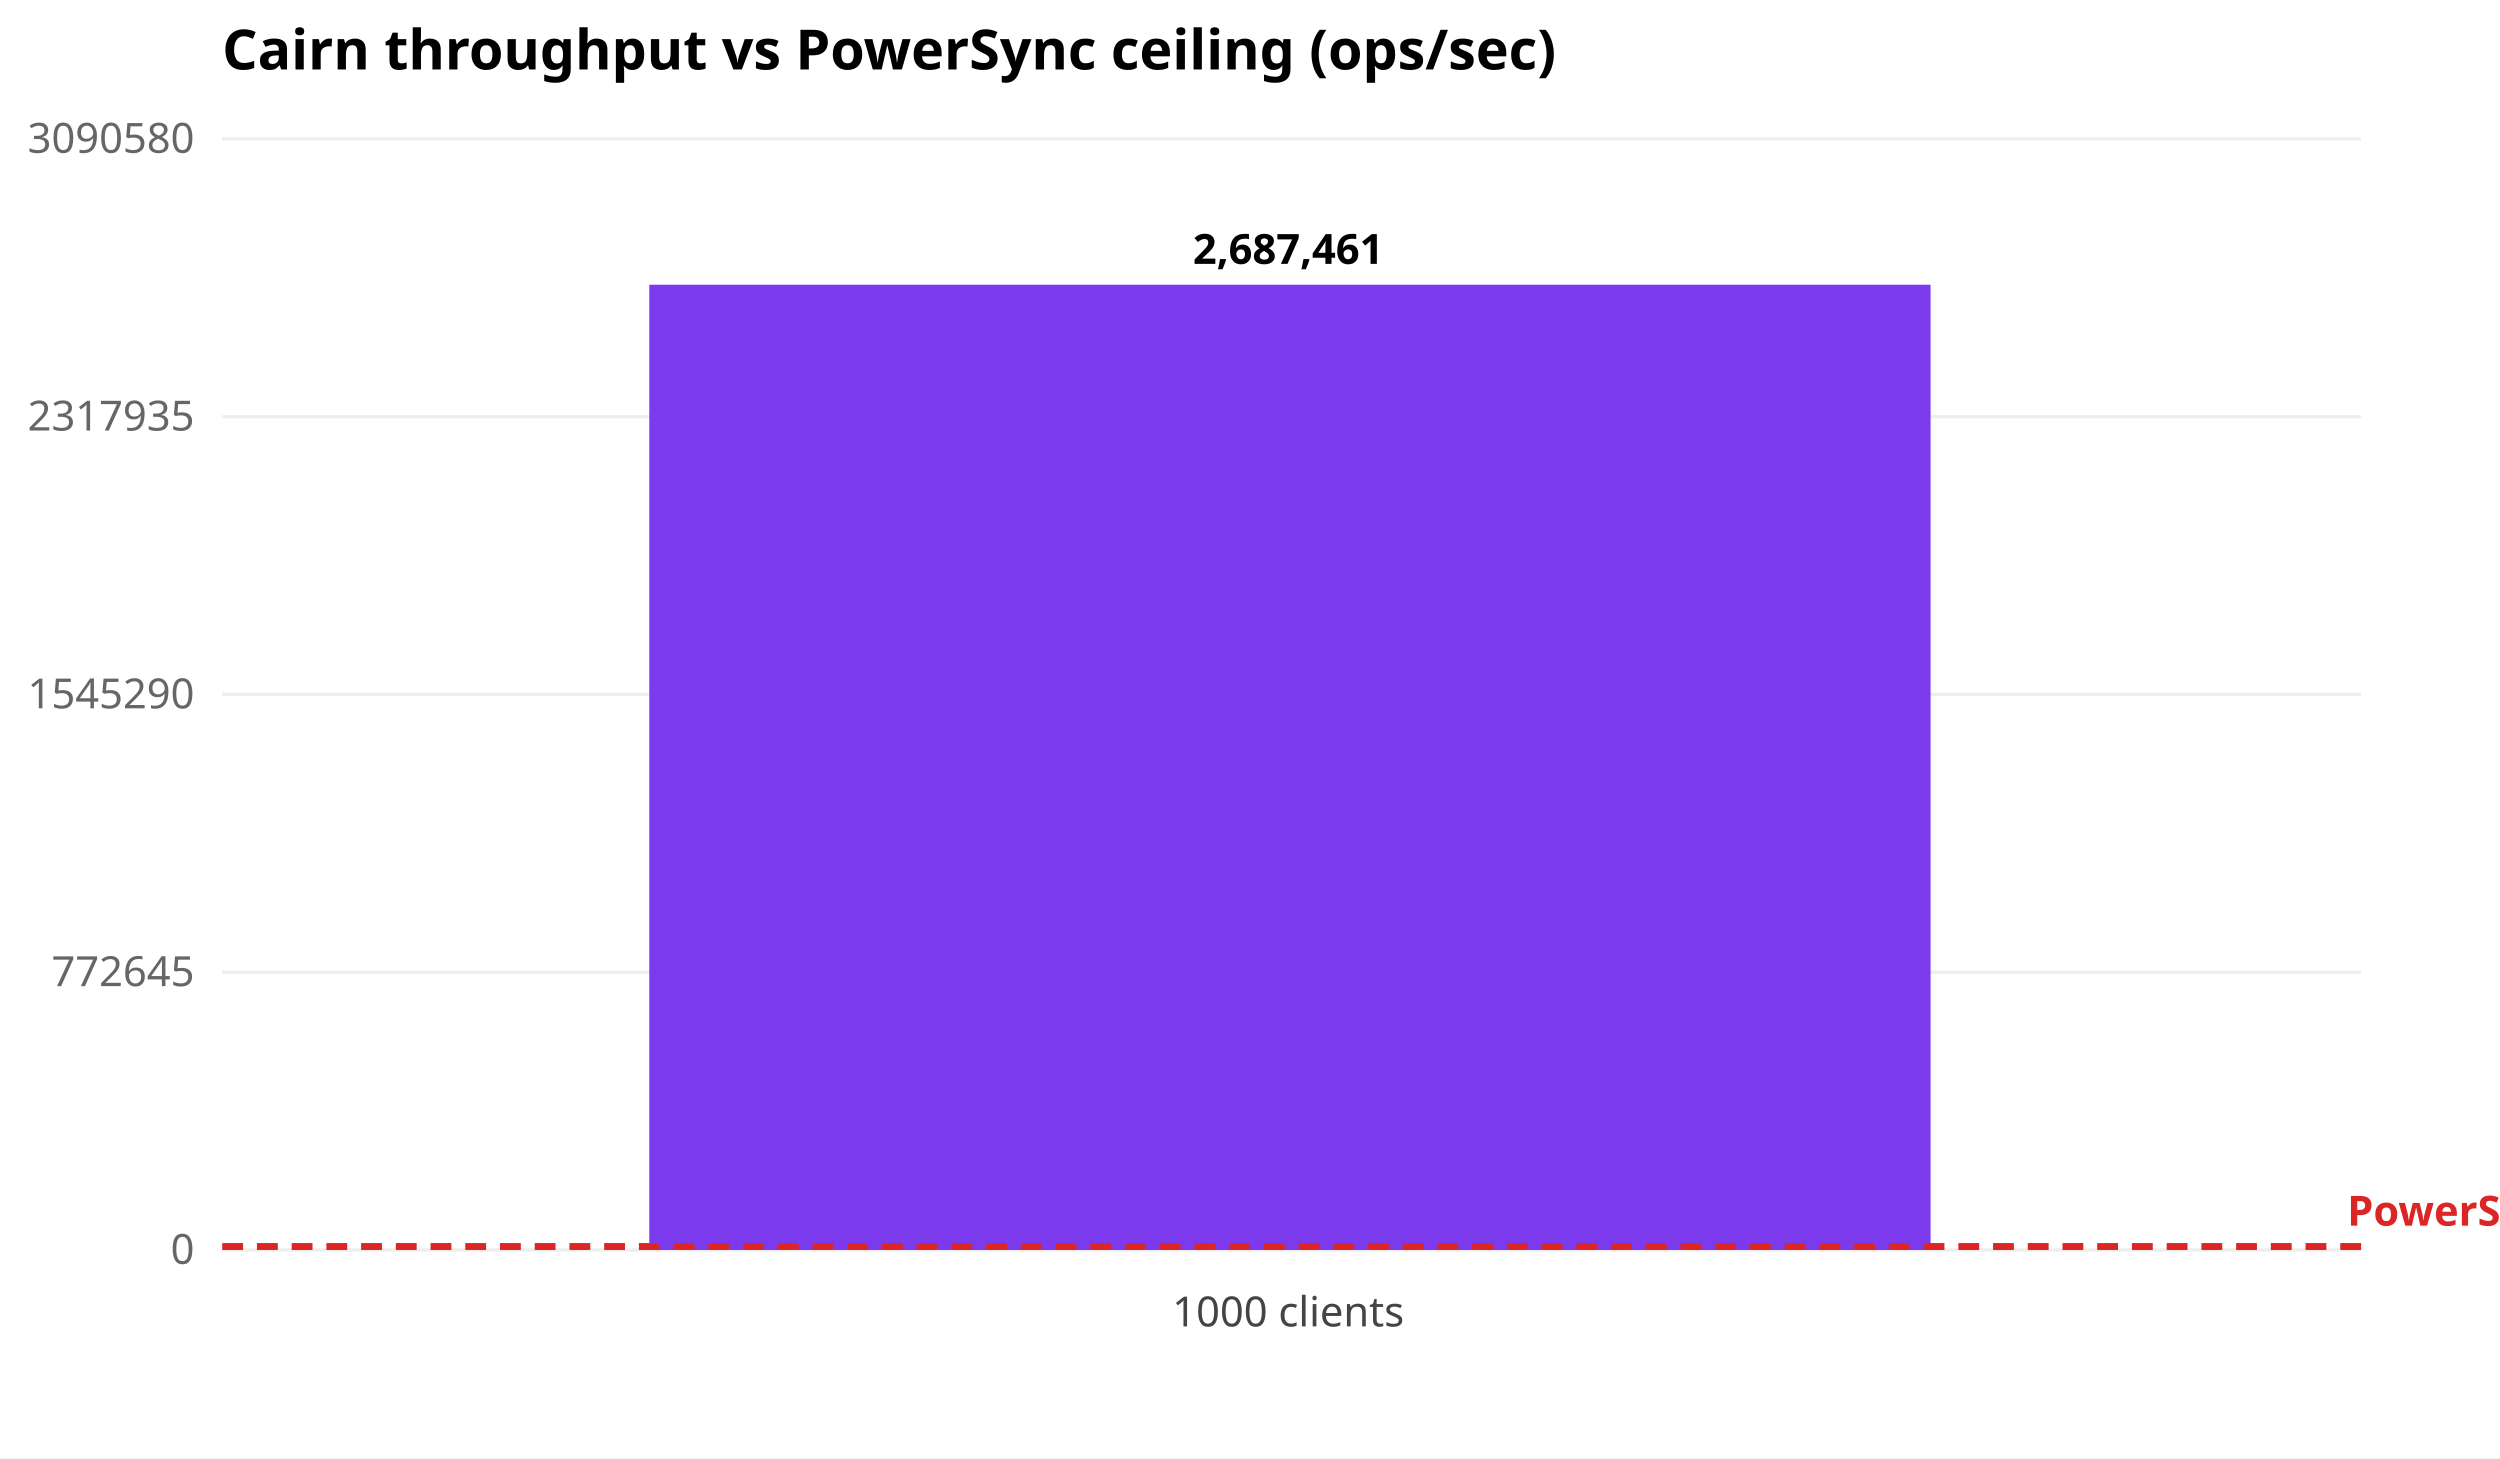
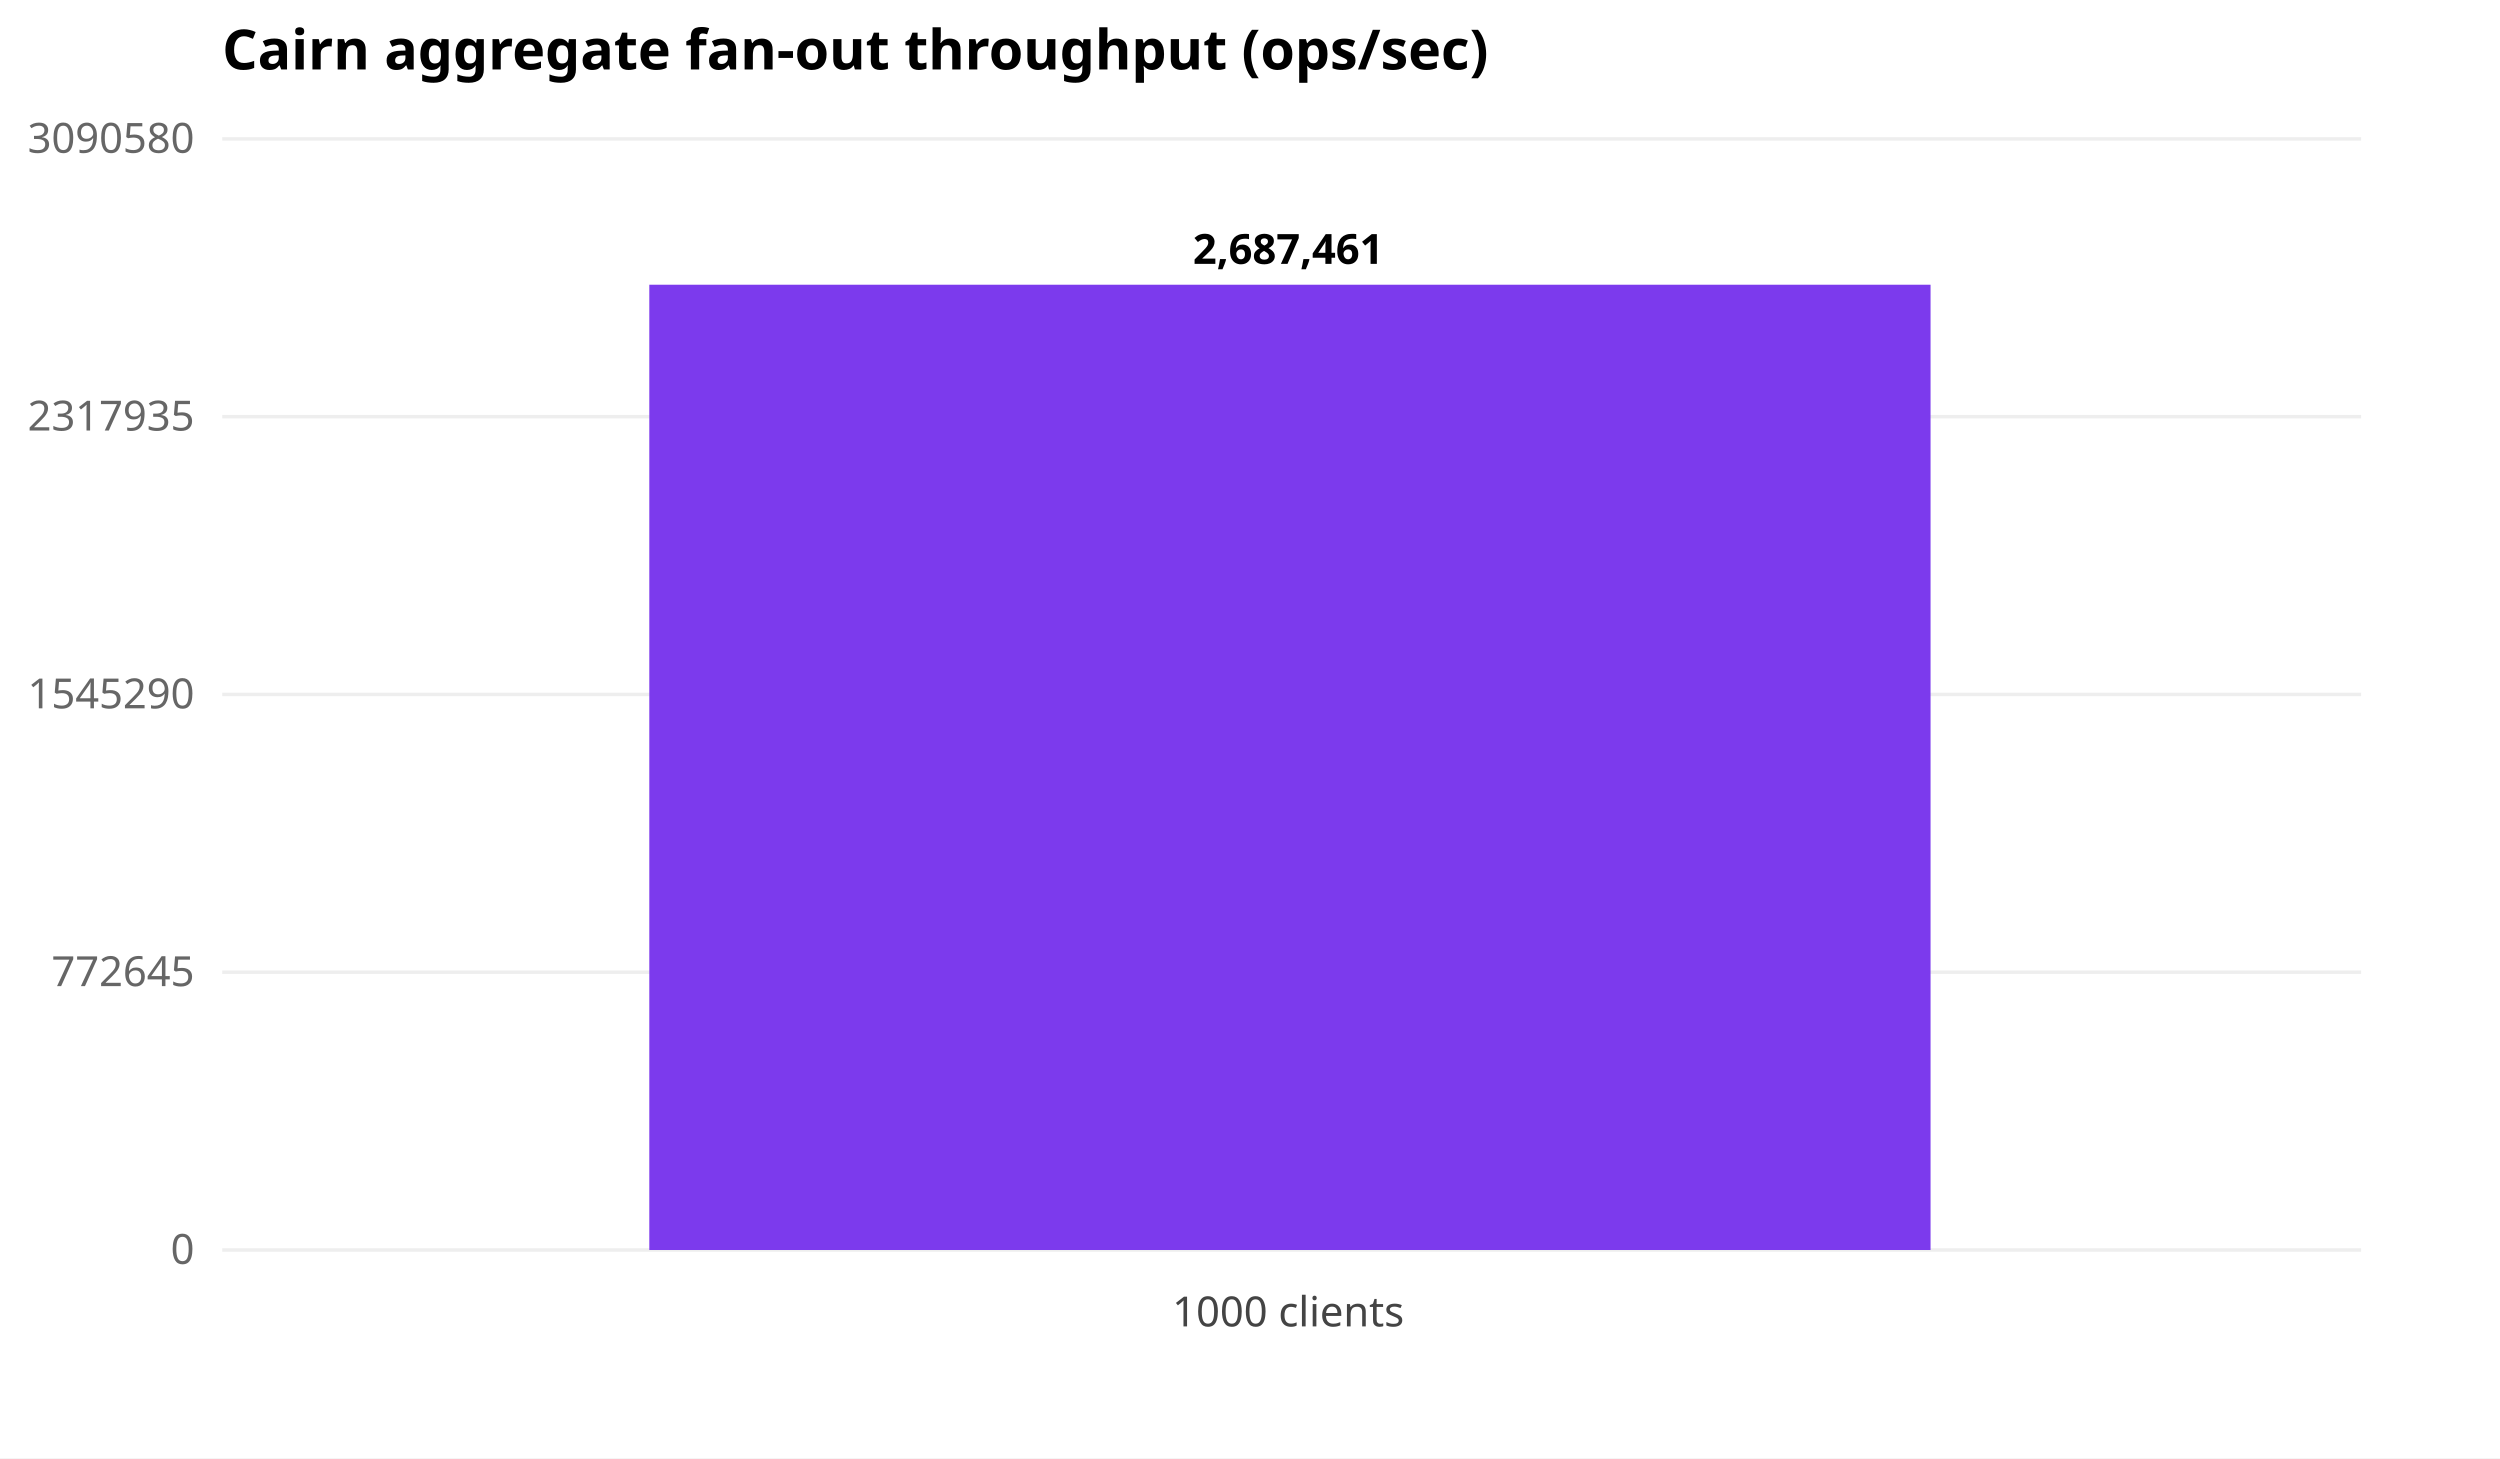
<svg xmlns="http://www.w3.org/2000/svg" width="720" height="420" font-family="sans-serif" font-size="12">
  <rect width="100%" height="100%" fill="white" />
-   <text x="64" y="20" font-size="16" font-weight="bold">Cairn throughput vs PowerSync ceiling (ops/sec)</text>
+   <text x="64" y="20" font-size="16" font-weight="bold">Cairn aggregate fan-out throughput (ops/sec)</text>
  <line x1="64" y1="360" x2="680" y2="360" stroke="#eee" />
  <text x="56" y="364" text-anchor="end" fill="#666">0</text>
  <line x1="64" y1="280" x2="680" y2="280" stroke="#eee" />
  <text x="56" y="284" text-anchor="end" fill="#666">772645</text>
  <line x1="64" y1="200" x2="680" y2="200" stroke="#eee" />
  <text x="56" y="204" text-anchor="end" fill="#666">1545290</text>
  <line x1="64" y1="120" x2="680" y2="120" stroke="#eee" />
  <text x="56" y="124" text-anchor="end" fill="#666">2317935</text>
  <line x1="64" y1="40" x2="680" y2="40" stroke="#eee" />
  <text x="56" y="44" text-anchor="end" fill="#666">3090580</text>
  <rect x="187" y="82" width="369" height="278" fill="#7c3aed" />
  <text x="371" y="76" text-anchor="middle" font-weight="bold">2,687,461</text>
  <text x="371" y="382" text-anchor="middle" fill="#444">1000 clients</text>
-   <line x1="64" y1="359" x2="680" y2="359" stroke="#dc2626" stroke-width="2" stroke-dasharray="6,4" />
-   <text x="676" y="353" fill="#dc2626" font-weight="bold">PowerSync ceiling ~4000 ops/sec</text>
</svg>
